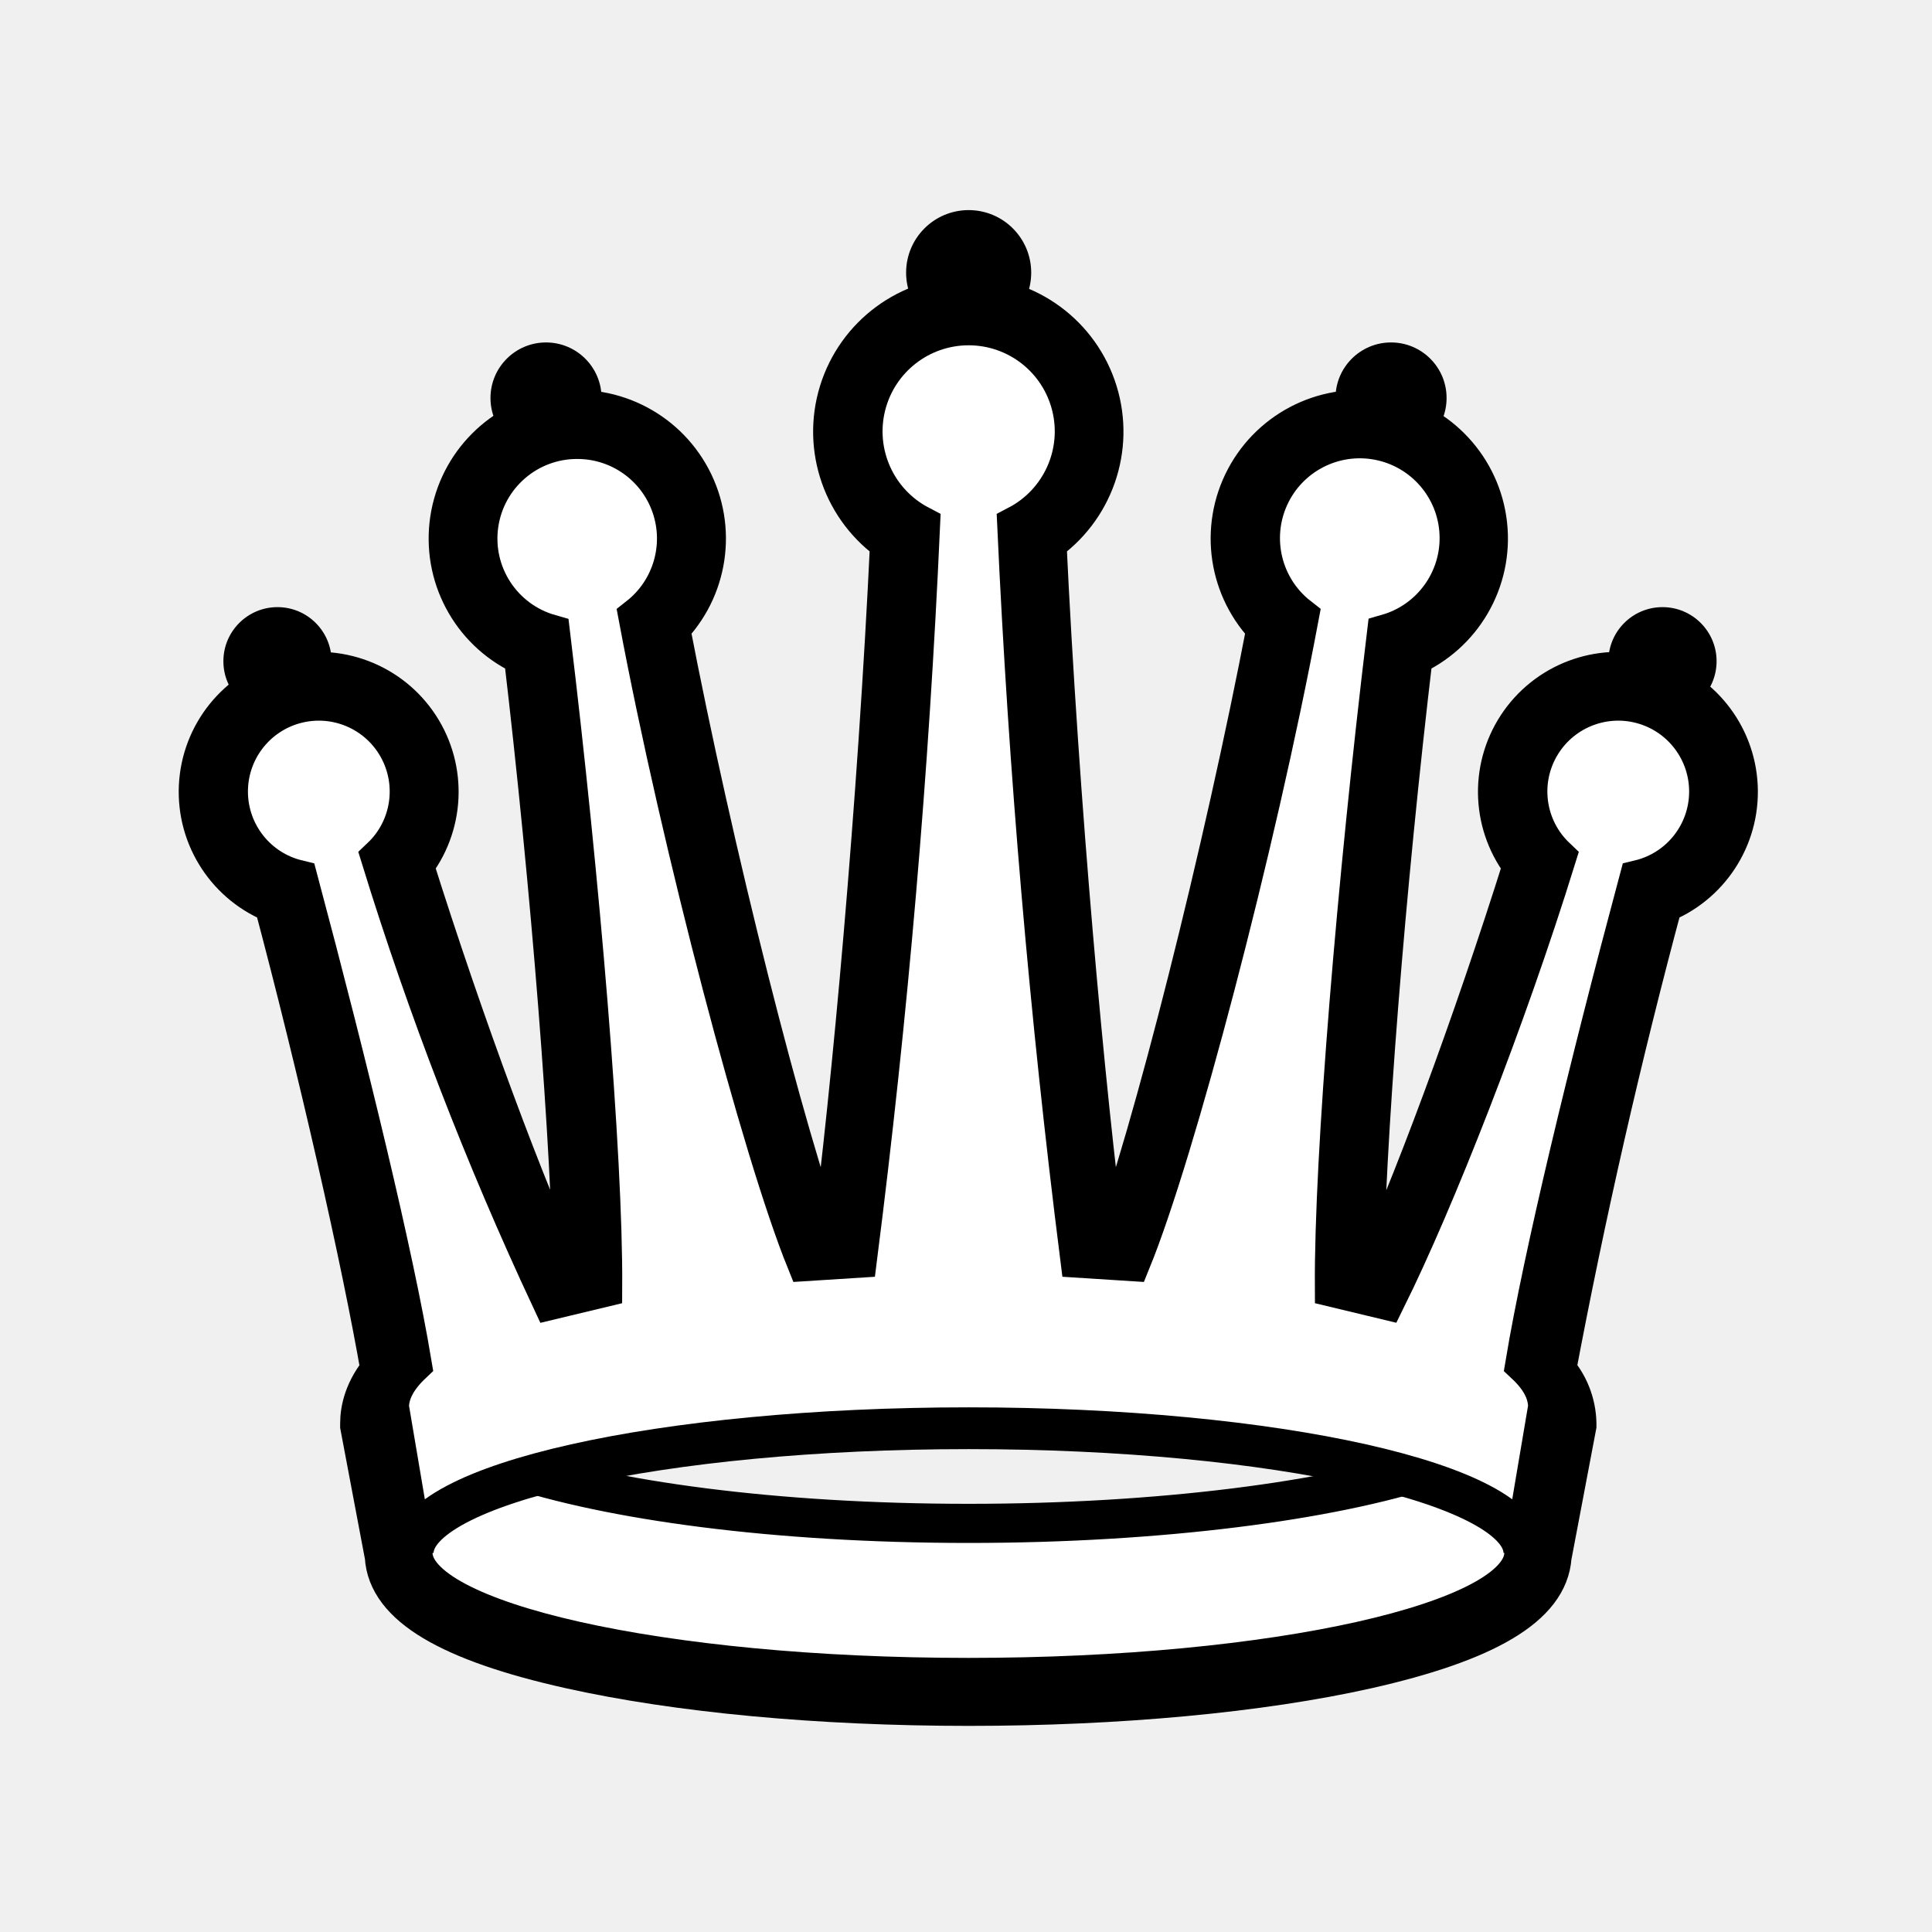
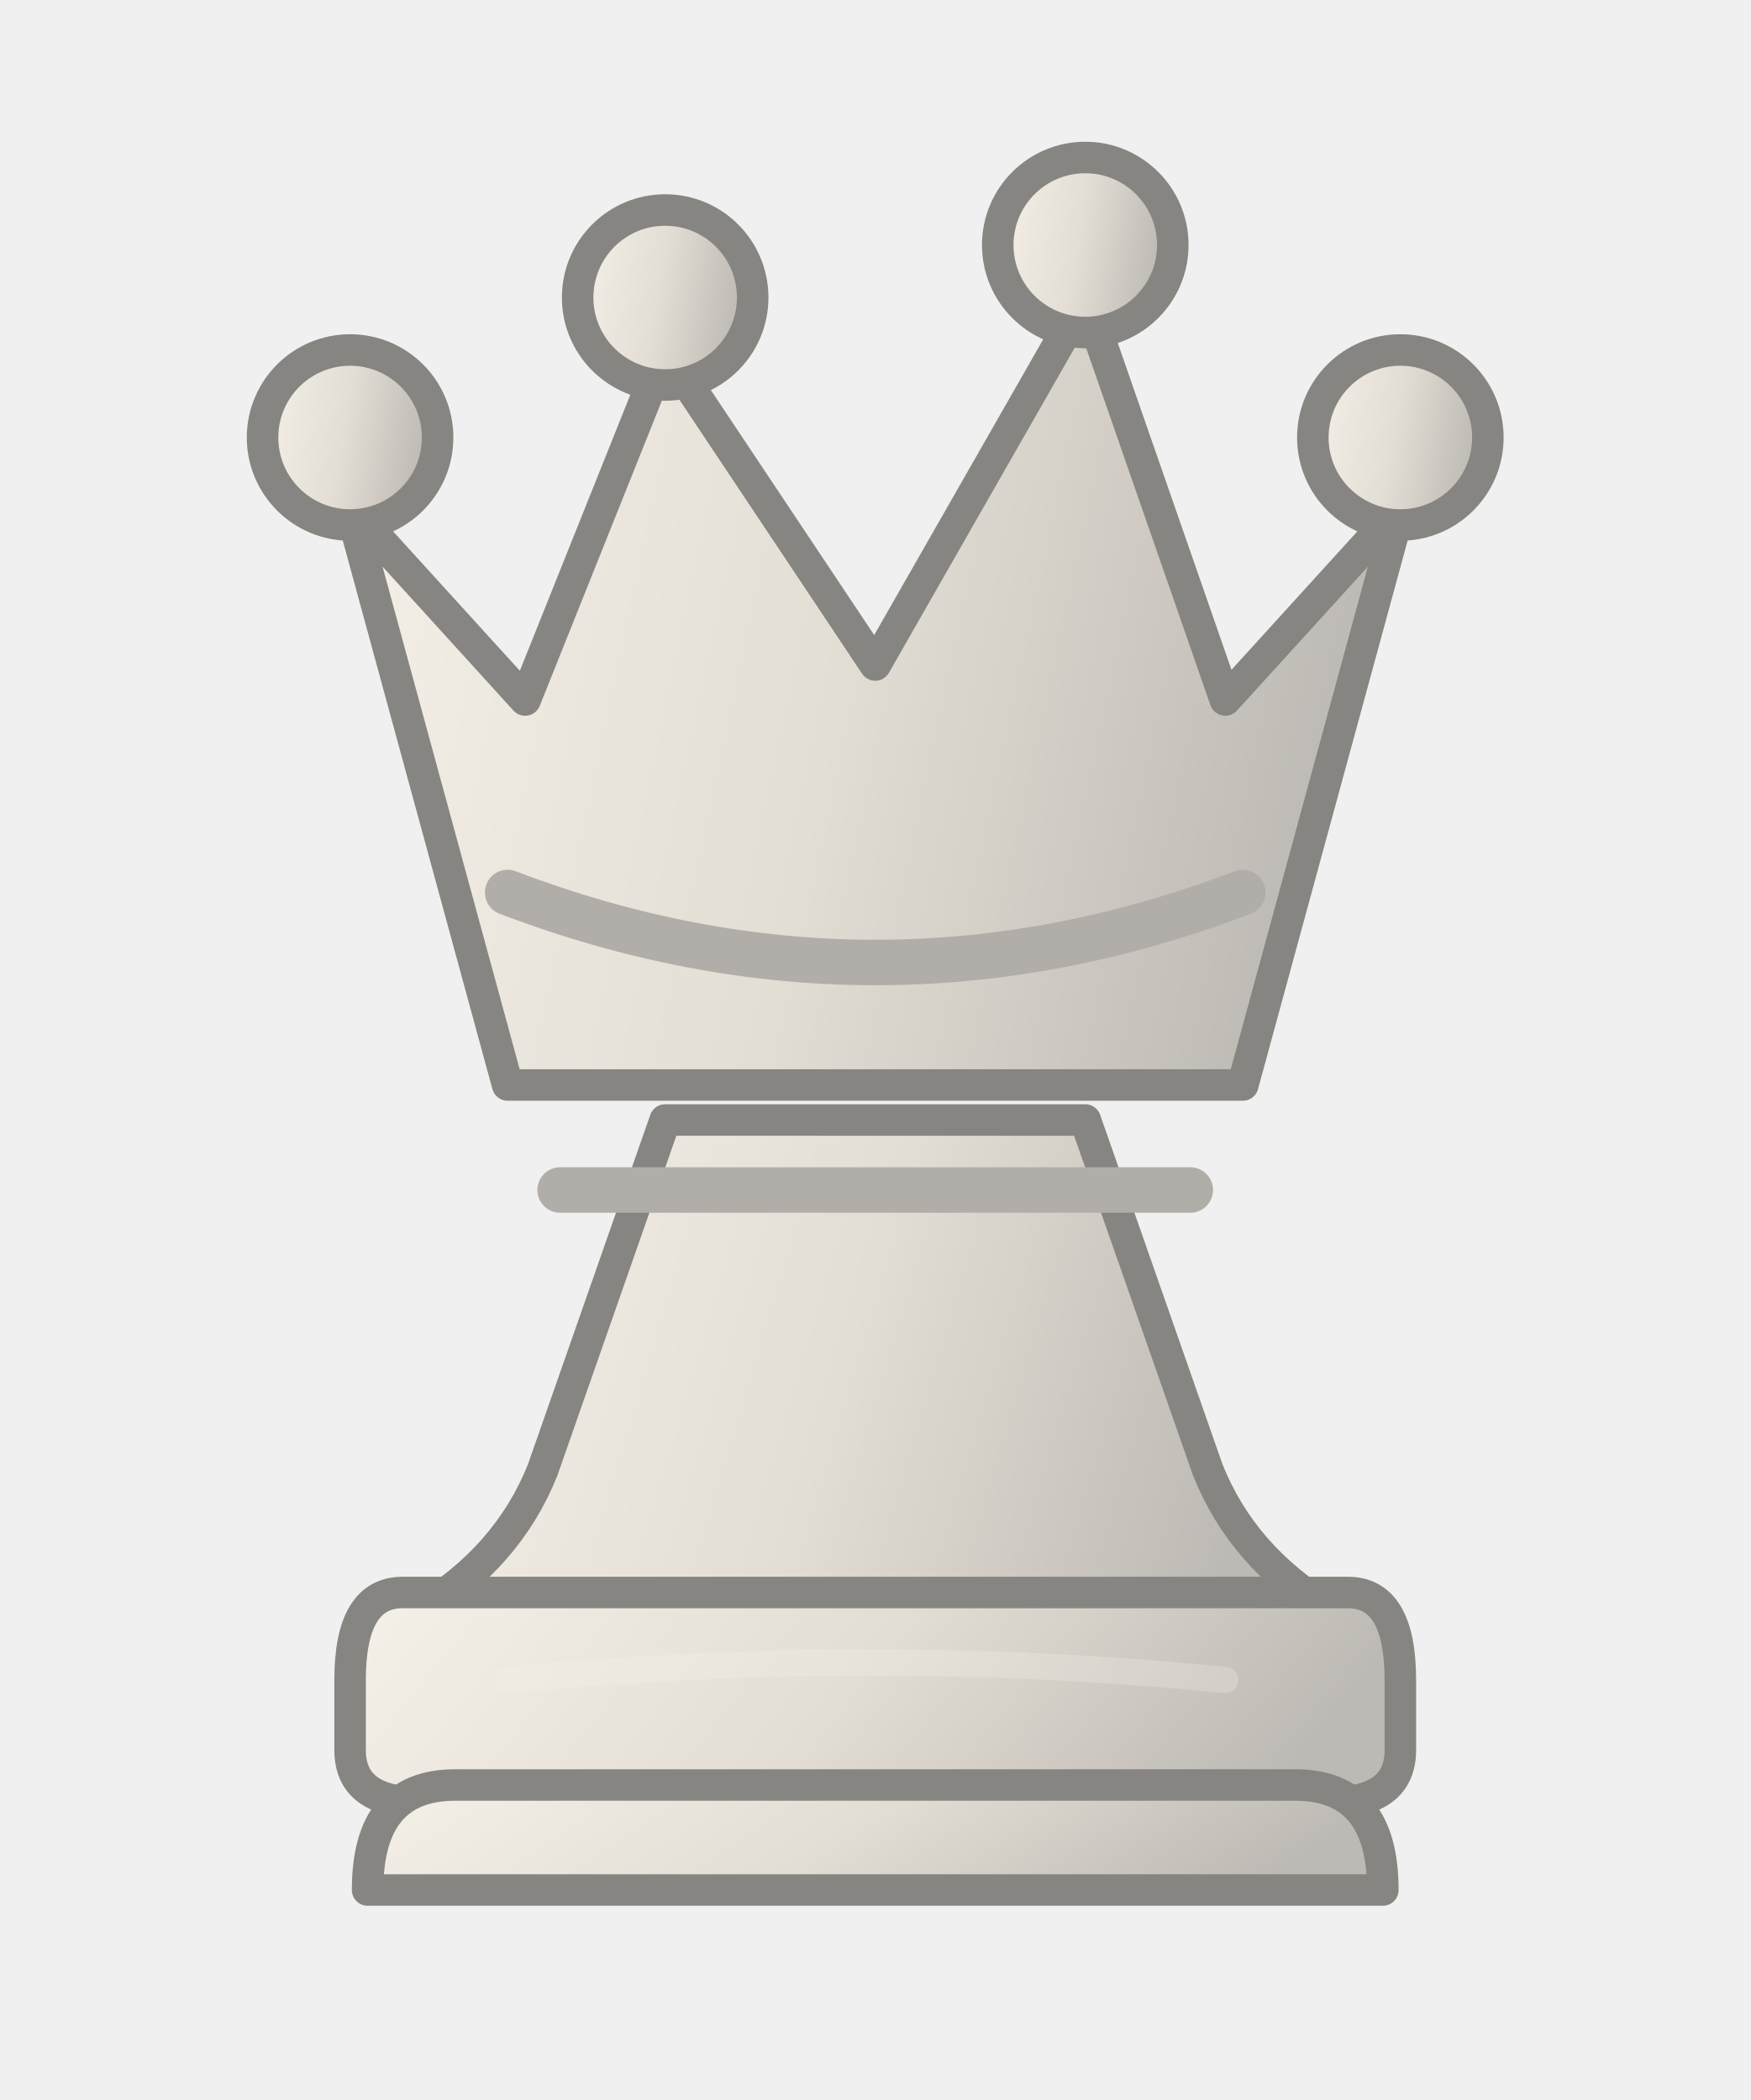
- <svg xmlns="http://www.w3.org/2000/svg" style="color-scheme:light only" viewBox="0 0 800 800">
-   <g fill="#fff" stroke="#000" stroke-miterlimit="10">
-     <path stroke-width="20.5" d="M401.1 704.4c-62 0-120.5-5.5-164.8-15.4-49.6-11.1-74.1-25.8-75-44.7l-10.2-54v-.9c0-5.4 1.6-13.2 8.6-21.4-8-46.5-25.9-125.2-44.6-195.5a47.7 47.7 0 1 1 54-14.7C190.2 424.9 216 494.5 234 533l5.3-1.3c-.5-55.3-9.1-164.3-20.6-261.6a51.3 51.3 0 1 1 56.6-10.8c17.9 93.5 47.7 211.6 65.3 258.9l5.4-.3c8.6-66 19.4-184.5 24.6-294.5a54 54 0 1 1 60.7 0c5.2 110.1 16 228.5 24.6 294.5l5.4.3c17.6-47.3 47.4-165.3 65.3-258.9a51.3 51.3 0 1 1 56.6 10.8c-11.6 97.3-20.2 206.3-20.6 261.6l5.3 1.3c18-38.4 43.8-108.1 64.9-175.2a47.7 47.7 0 1 1 54 14.7A2624.1 2624.1 0 0 0 642.2 568a32.5 32.5 0 0 1 8.6 21.3v.9l-10.3 54.3c-1.2 18.9-25.7 33.5-75 44.6-43.8 9.8-102.3 15.3-164.4 15.3zm-189.4-90.7c1.4 3 13.7 12.4 54.6 20.3 36.5 7 84.2 11 134.6 11 50.3 0 98.2-3.9 134.6-11 40.9-8 53.4-17.3 54.6-20.3-1.4-3-13.7-12.4-54.6-20.3-36.5-7-84.2-11-134.6-11-50.3 0-98.2 3.9-134.6 11-40.8 7.9-53.1 17.3-54.6 20.3z" />
-     <path stroke-width="16.2" d="M592.9 607.6c-41.8 13.8-112.3 23.2-191.8 23.2-80.4 0-148.9-9.5-190.6-23.5C197 610.8 171 628.4 171 643c0 28.5 103 51.6 230 51.6s230-23.1 230-51.6c.1-14.2-24.4-31.7-38.1-35.4z" />
-     <path stroke-width="17.3" d="M401.1 591.4c127.1 0 230.1 23.1 230.1 51.6l10.2-60.3c0-6.3-3.2-12.3-9.4-18.1 7.5-44.9 26.1-121.9 47-199.9a38 38 0 1 0-35.1-9.4c-20.8 67-50.1 141.4-70.4 182.4l-20.4-4.9c-.3-54.2 9.2-167.8 21.5-269.9a41.7 41.7 0 1 0-37.2-7.2c-18 95.8-51.2 221.4-69.4 266.1l-20.4-1.3a3816.1 3816.1 0 0 1-26-302.6 44.3 44.3 0 1 0-41 0 3723 3723 0 0 1-26 302.6l-20.4 1.3c-18.1-44.7-51.4-170.3-69.4-266.1a41.6 41.6 0 0 0-25.7-74.3 41.6 41.6 0 0 0-11.6 81.6c12.3 102 21.8 215.5 21.5 269.8l-20.4 4.9a1418.4 1418.4 0 0 1-70.4-182.4 38 38 0 1 0-35.1 9.4c20.8 78 39.5 155 47 199.9-6 5.7-9.4 11.8-9.4 18.1l10.2 60.3c0-28.5 103.1-51.6 230.2-51.6z" />
-   </g>
-   <circle cx="401.1" cy="112.9" r="25.9" />
-   <circle cx="226.1" cy="164.8" r="23" />
-   <circle cx="114.9" cy="273.8" r="22.4" />
-   <circle cx="576" cy="164.8" r="23" />
-   <circle cx="688.4" cy="273.8" r="22.4" />
+ <svg xmlns="http://www.w3.org/2000/svg" viewBox="0 0 100 120" role="img" aria-label="White queen">
+   <defs>
+     <linearGradient id="fill" x1="0" x2="1" y1="0" y2=".16">
+       <stop offset="0" stop-color="#f5f1e9" />
+       <stop offset=".53" stop-color="#e3ded4" />
+       <stop offset="1" stop-color="#bdb9b4" />
+     </linearGradient>
+   </defs>
+   <style>.face{fill:url(#fill);stroke:#868581;stroke-width:1.8;stroke-linejoin:round;stroke-linecap:round}.line{fill:none;stroke:#b1aea9;stroke-width:2.6;stroke-linecap:round}.eye{fill:#4d5055}</style>
+   <path d="M20 29L30 40 38 20 50 38 62 17 70 40 80 29 71 62H29z" class="face" />
+   <circle cx="20" cy="25" r="5" class="face" />
+   <circle cx="38" cy="17" r="5" class="face" />
+   <circle cx="62" cy="14" r="5" class="face" />
+   <circle cx="80" cy="25" r="5" class="face" />
+   <path d="M29 51Q50 59 71 51" class="line" />
+   <path d="M38 64H62L69 84Q71 89 76 92H24Q29 89 31 84z" class="face" />
+   <path d="M32 68H68" class="line" />
+   <path d="M23 91H77Q80 91 80 96V100Q80 103 76 103H24Q20 103 20 100V96Q20 91 23 91z" class="face" />
+   <path d="M26 102H74Q79 102 79 108H21Q21 102 26 102z" class="face" />
+   <path d="M29 96Q50 94 70 96" fill="none" stroke="#f5f1e9" stroke-opacity=".28" stroke-width="1.5" stroke-linecap="round" />
</svg>
